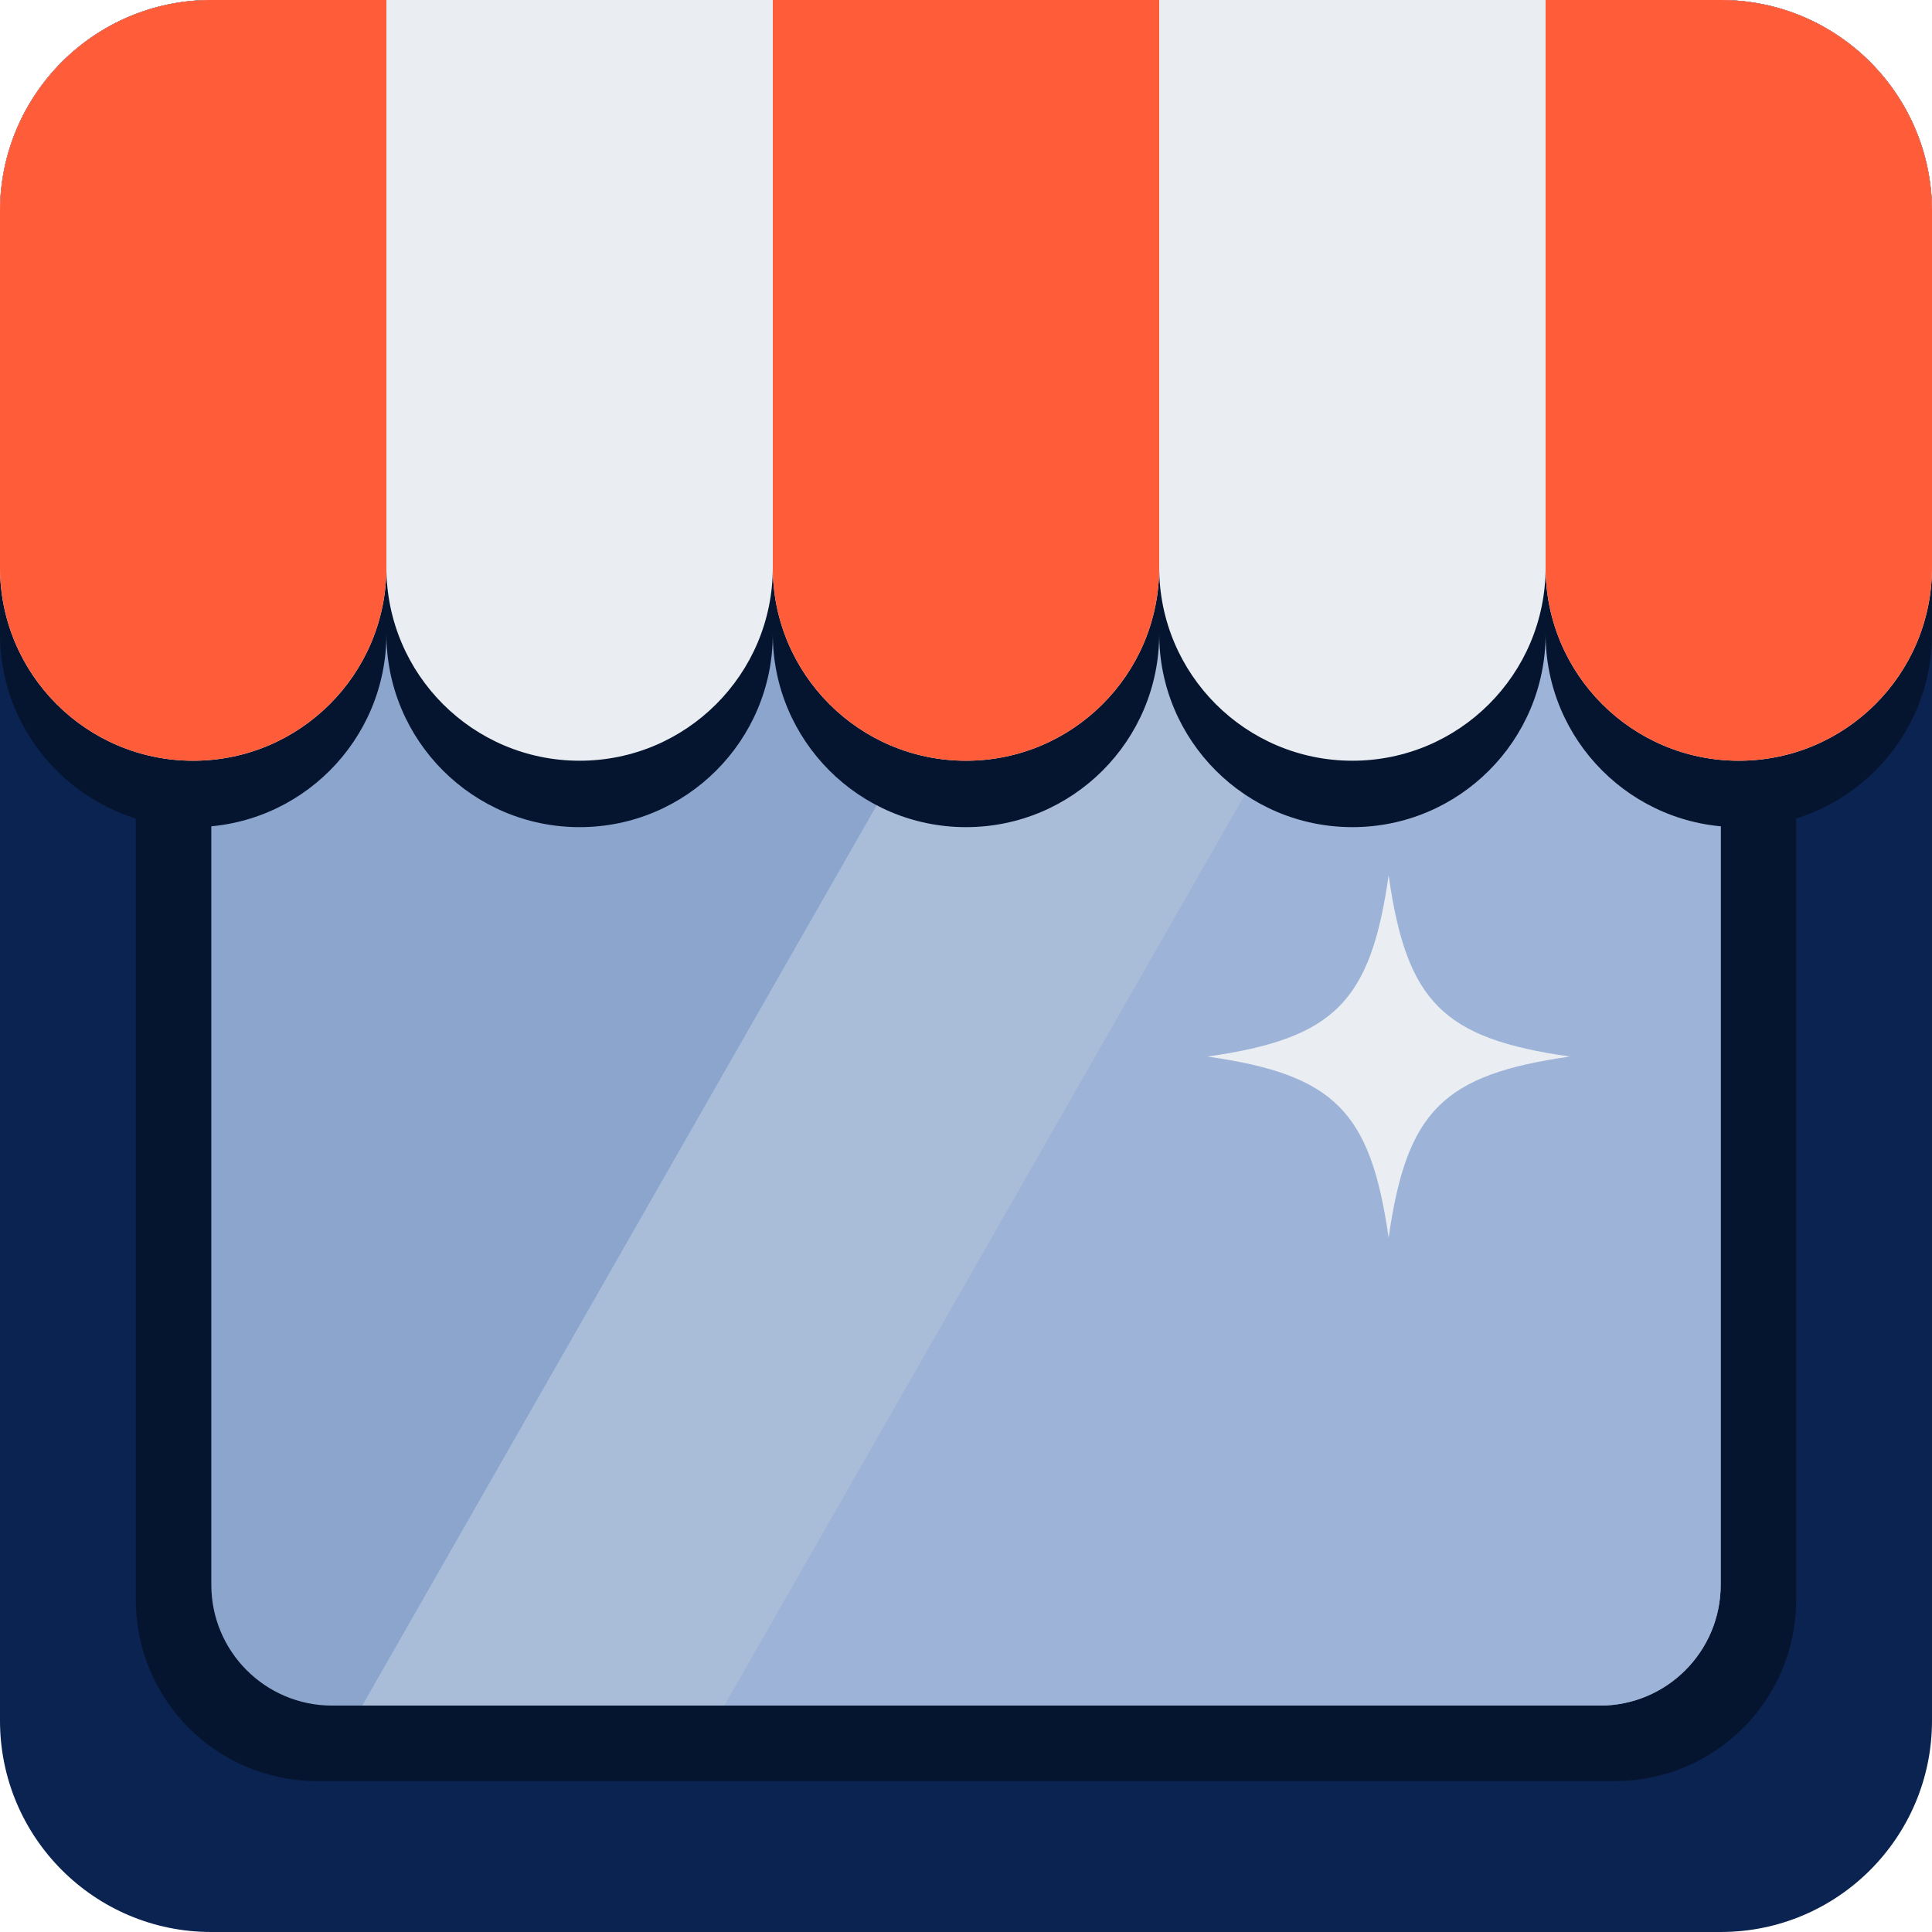
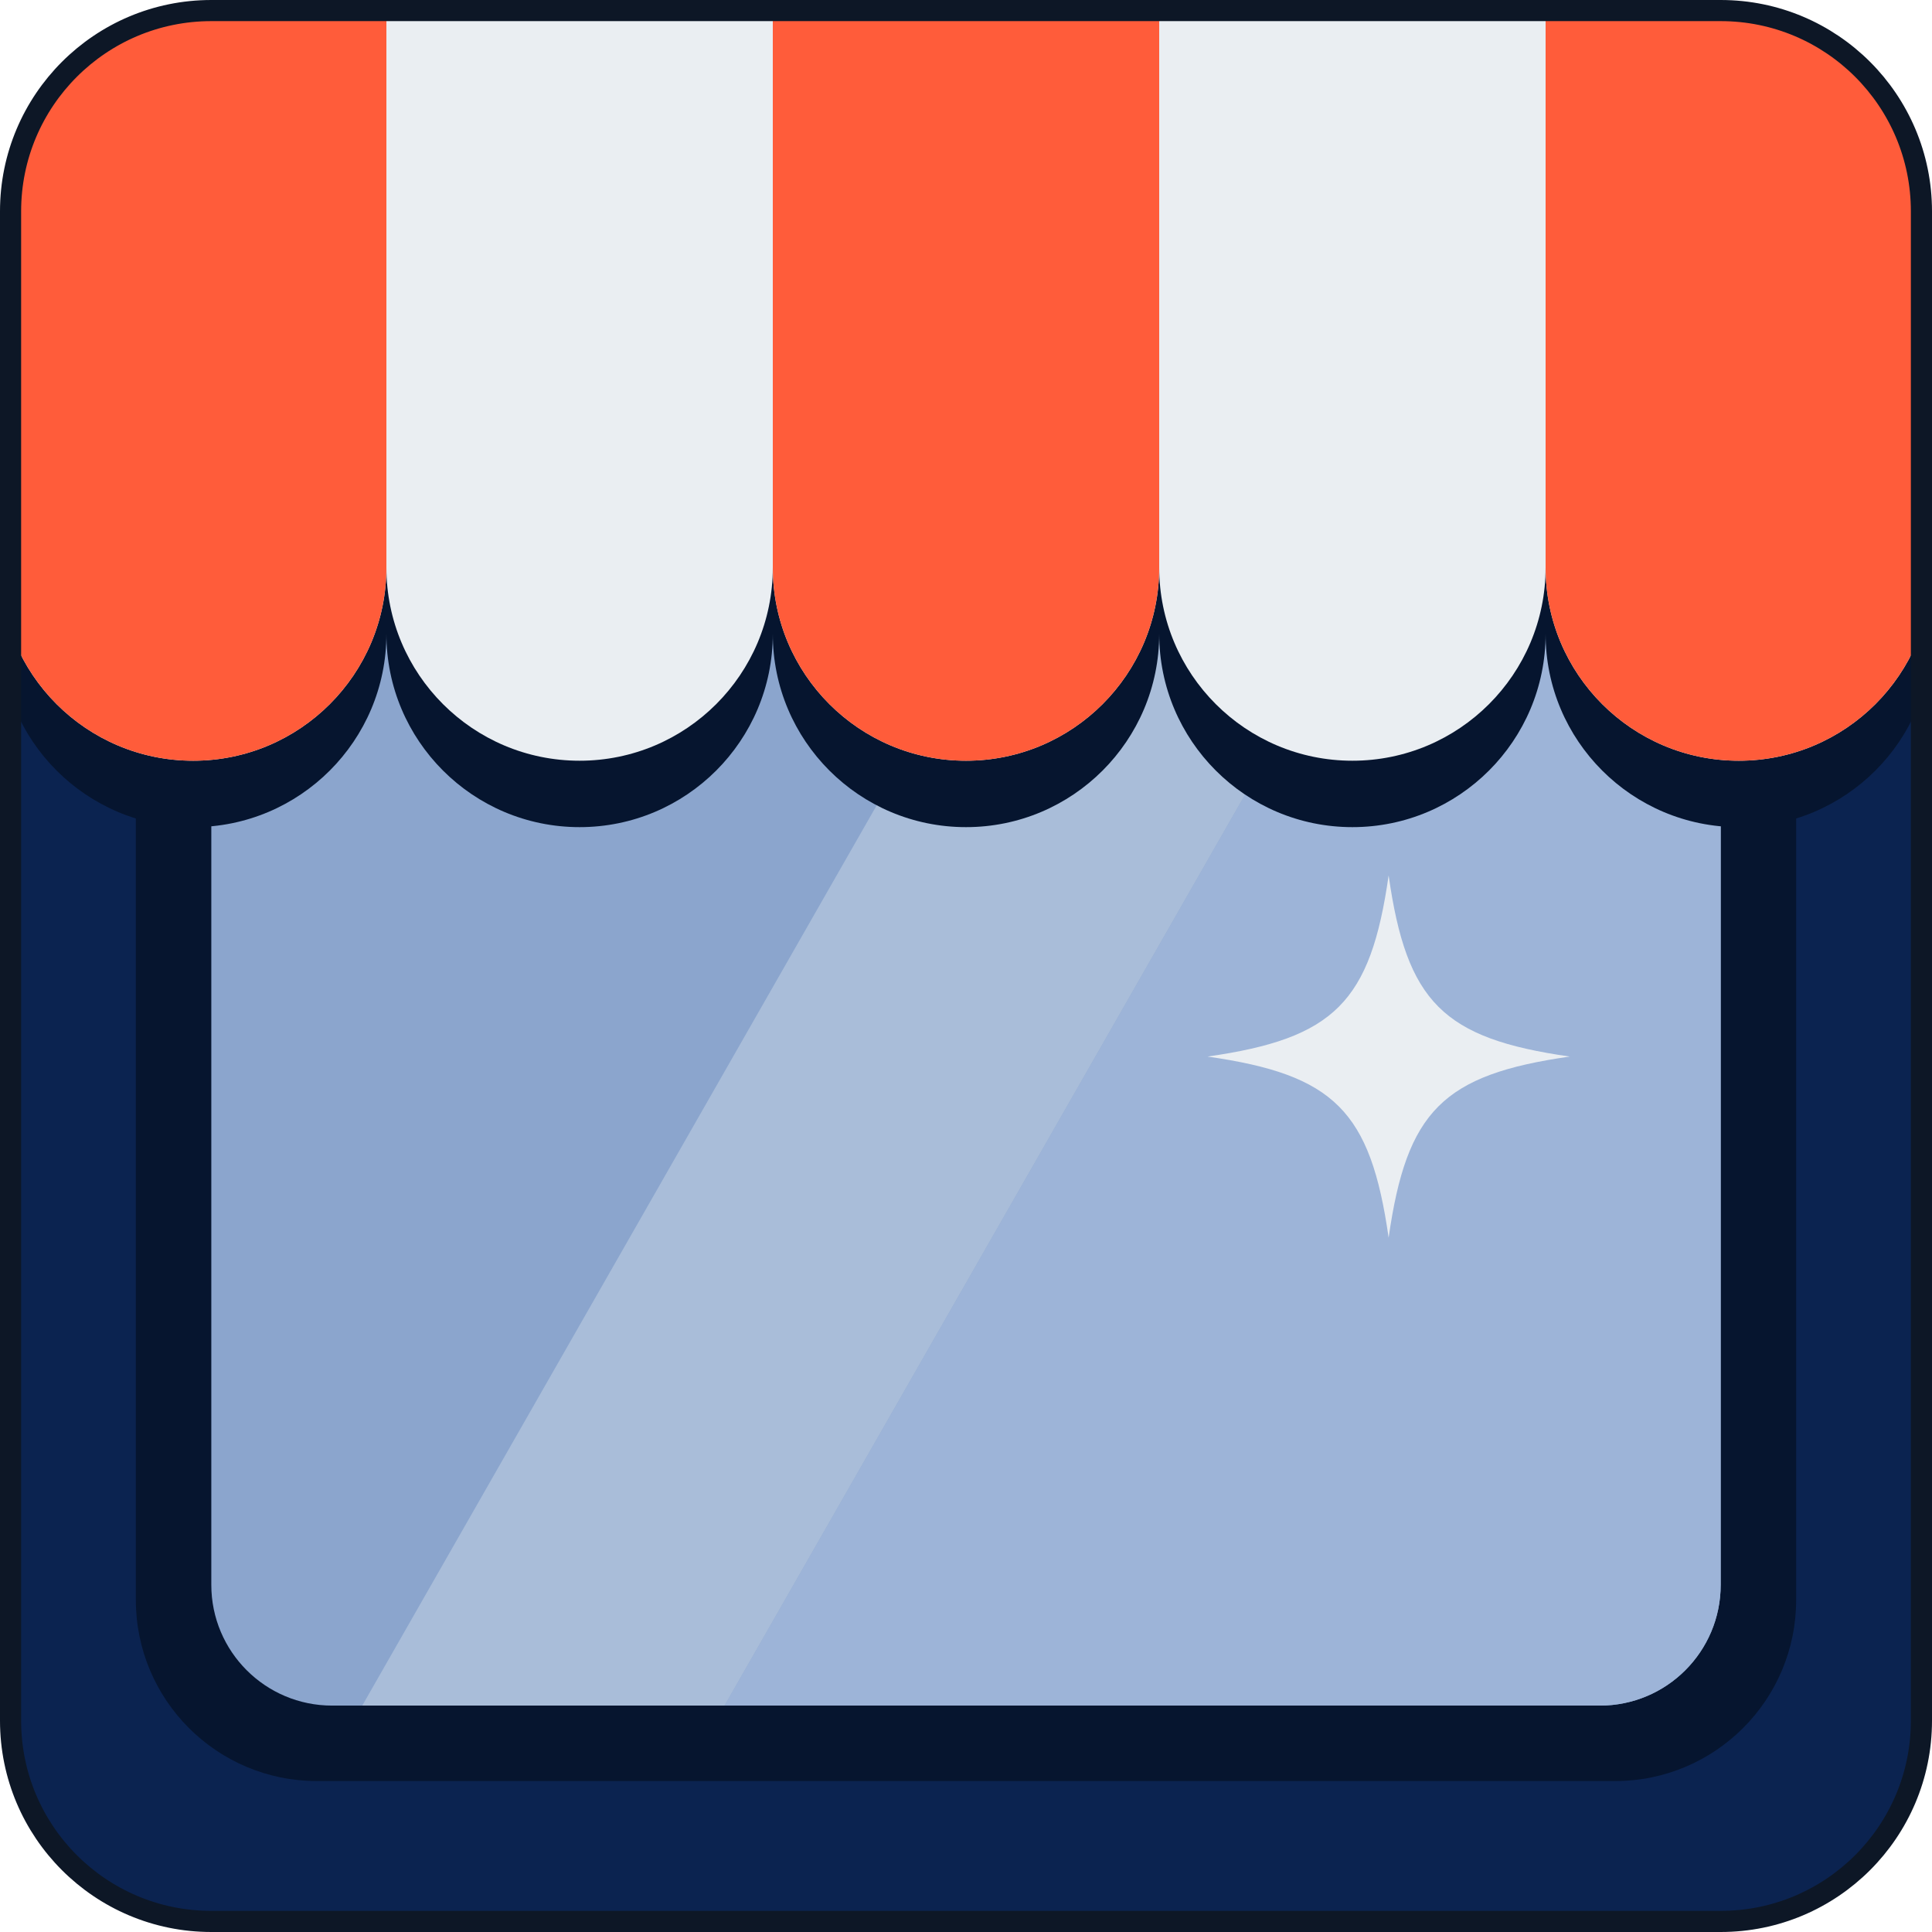
<svg xmlns="http://www.w3.org/2000/svg" viewBox="0 0 64 64" role="img" aria-label="El Escaparate">
  <defs>
    <clipPath id="marco">
-       <rect width="64" height="64" rx="7" />
+       <rect x="0.35" y="0.35" width="63.3" height="63.3" rx="6.65" />
    </clipPath>
    <clipPath id="cristal">
      <rect x="7" y="20.5" width="50" height="36" rx="4" />
    </clipPath>
  </defs>
  <g clip-path="url(#marco)">
    <rect width="64" height="64" fill="#0b2350" />
    <rect x="4.5" y="18" width="55" height="41" rx="6" fill="#06152f" />
    <rect x="7" y="20.5" width="50" height="36" rx="4" fill="#8ba5cd" />
    <g clip-path="url(#cristal)">
      <polygon points="46,18 60,18 60,60 22,60" fill="#9db4d8" />
      <polygon points="34,18 46,18 22,60 10,60" fill="#a9bdd9" />
    </g>
    <path d="M46 29c.6 4.2 1.8 5.4 6 6-4.2.6-5.4 1.8-6 6-.6-4.2-1.8-5.4-6-6 4.2-.6 5.4-1.8 6-6Z" fill="#eaeef2" />
    <path d="M0 0h64v21a6.4 6.4 0 0 1-12.8 0 6.4 6.4 0 0 1-12.8 0 6.4 6.4 0 0 1-12.8 0 6.4 6.4 0 0 1-12.8 0 6.4 6.4 0 0 1-12.8 0Z" fill="#06152f" />
    <path d="M0 0h64v18.8a6.4 6.4 0 0 1-12.8 0 6.4 6.4 0 0 1-12.8 0 6.4 6.4 0 0 1-12.8 0 6.4 6.4 0 0 1-12.8 0 6.4 6.4 0 0 1-12.8 0Z" fill="#eaeef2" />
    <path d="M0 0h12.8v18.8a6.4 6.4 0 0 1-12.8 0Z" fill="#ff5c3a" />
    <path d="M25.6 0h12.8v18.8a6.4 6.4 0 0 1-12.8 0Z" fill="#ff5c3a" />
    <path d="M51.2 0h12.8v18.8a6.4 6.4 0 0 1-12.8 0Z" fill="#ff5c3a" />
  </g>
+   <rect x="0.35" y="0.35" width="63.3" height="63.3" rx="6.65" fill="none" stroke="#0d1726" stroke-width="0.7" />
</svg>
